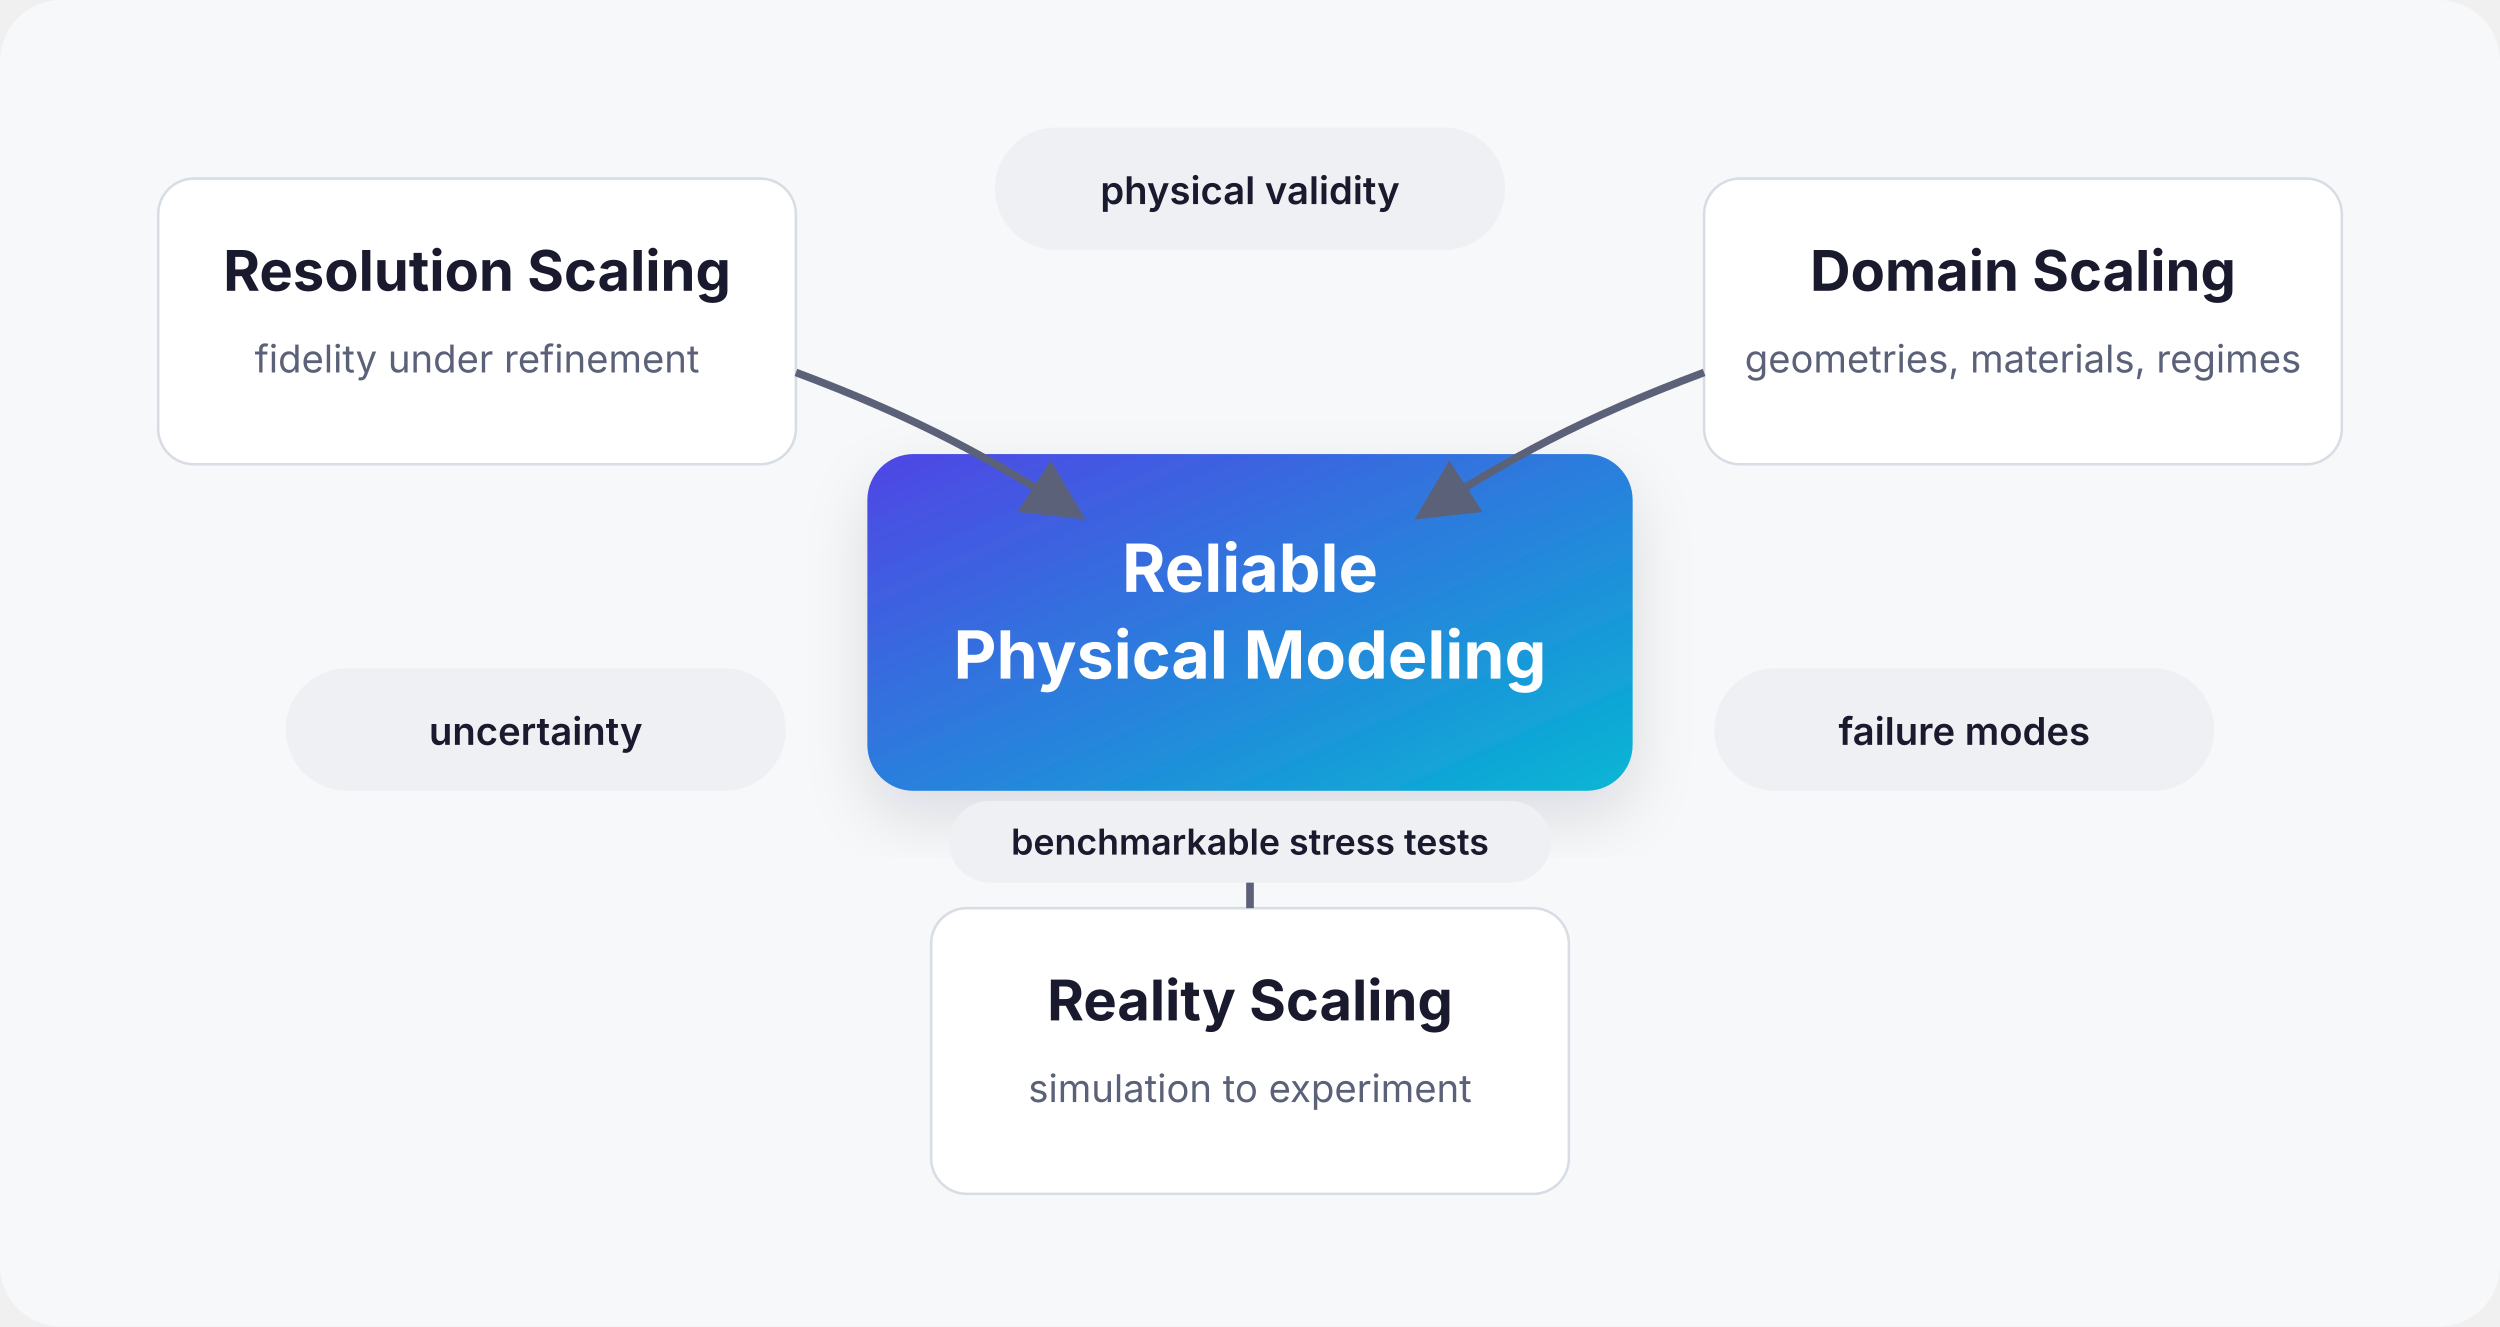
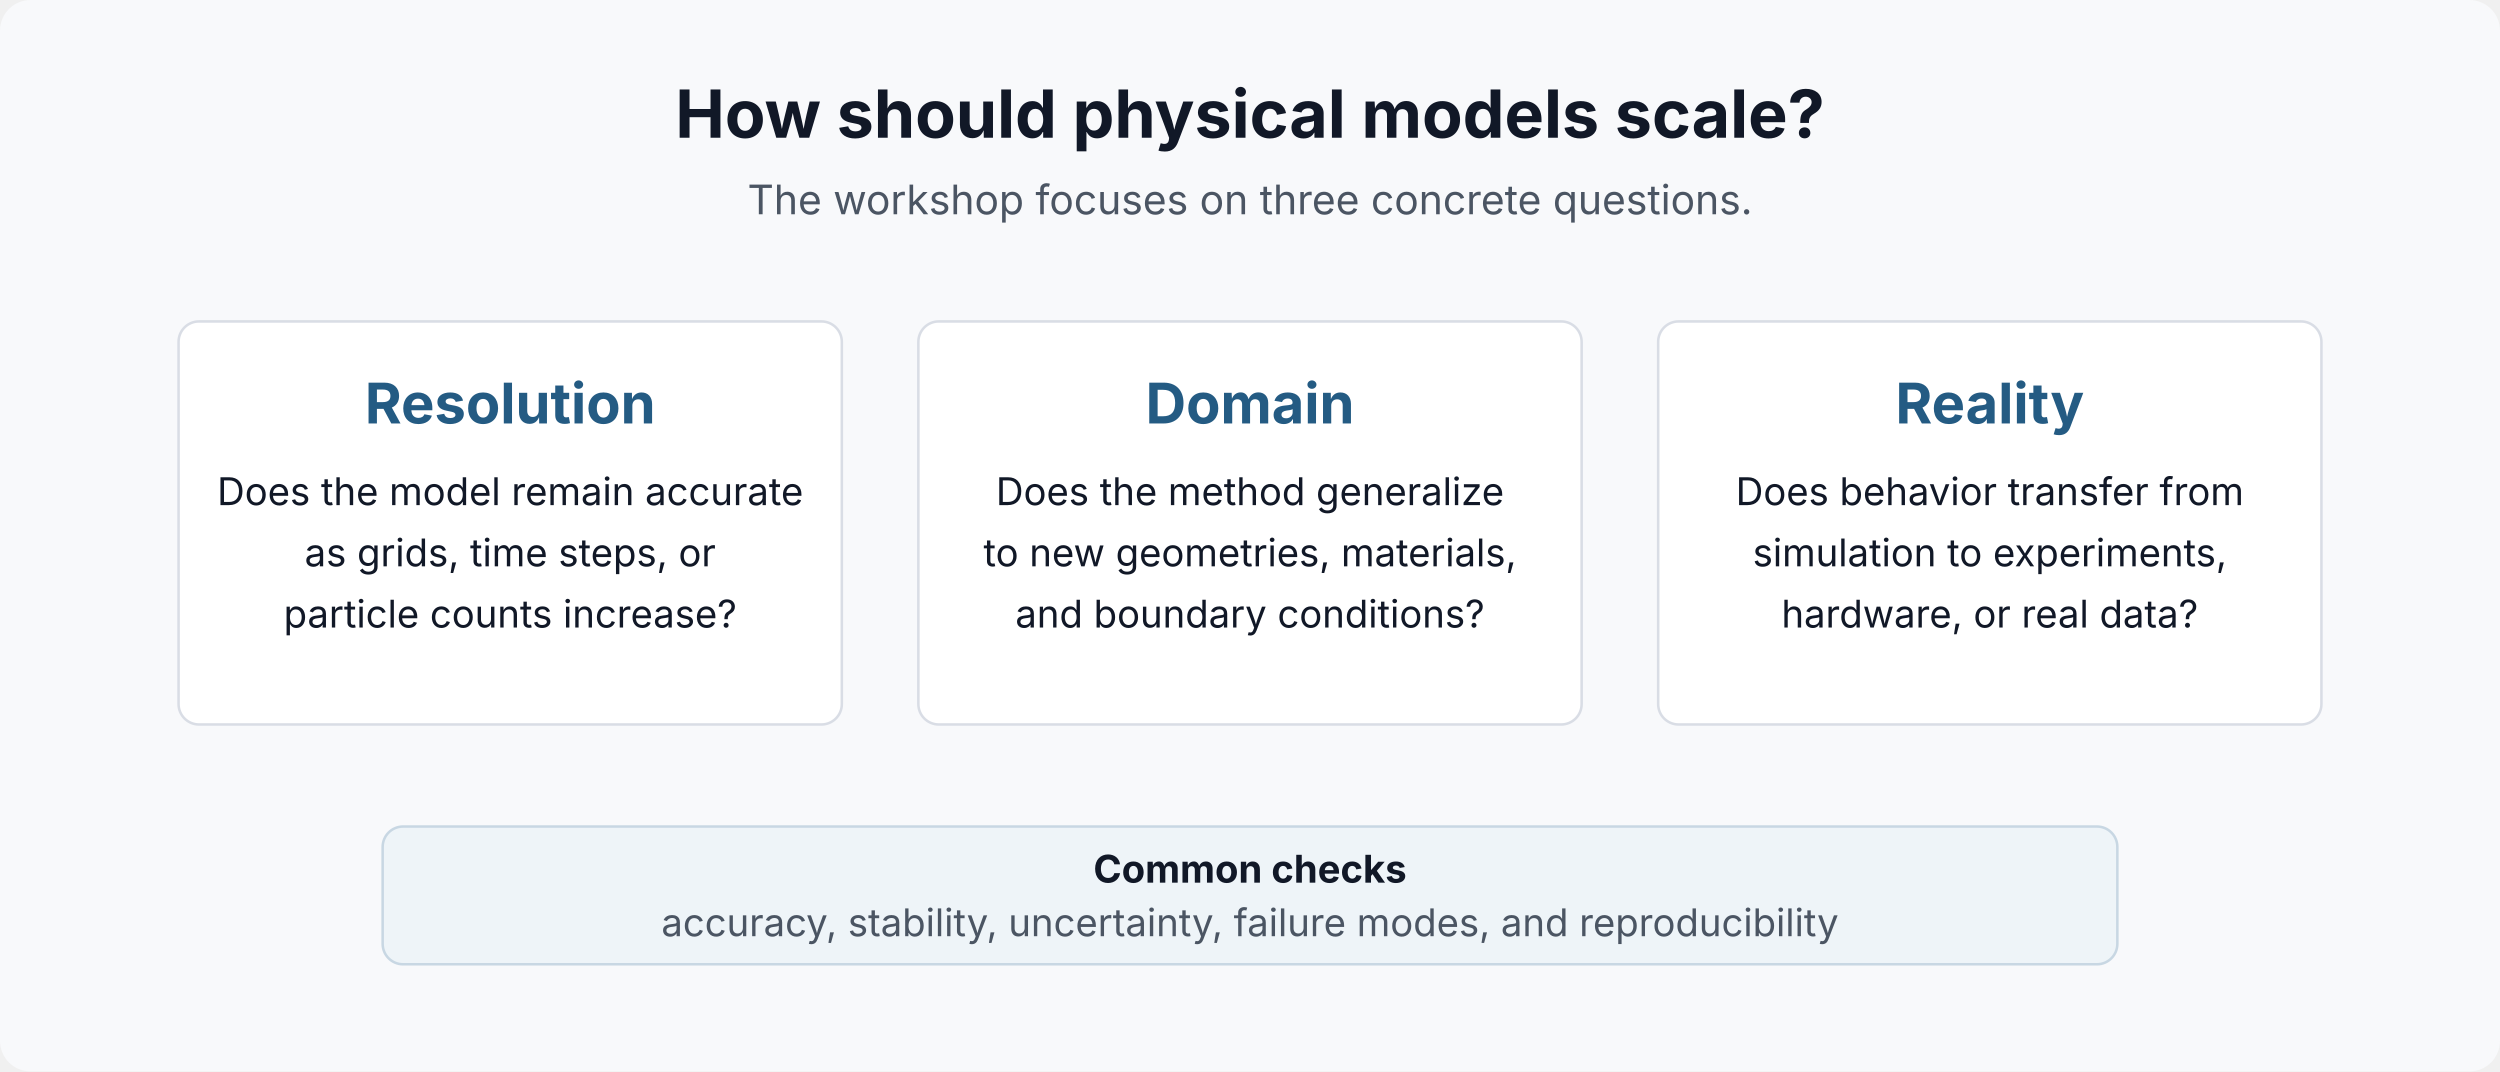
- <svg xmlns="http://www.w3.org/2000/svg" viewBox="0 0 980 520" role="img" aria-labelledby="title desc">
-   <defs>
-     <linearGradient id="centerGrad" x1="0" y1="0" x2="1" y2="1">
-       <stop offset="0%" stop-color="#4f46e5" />
-       <stop offset="100%" stop-color="#06b6d4" />
-     </linearGradient>
-     <filter id="shadow" x="-20%" y="-20%" width="140%" height="140%">
-       <feDropShadow dx="0" dy="10" stdDeviation="12" flood-color="#1a1a2e" flood-opacity="0.12" />
-     </filter>
-     <marker id="arrow" markerWidth="12" markerHeight="12" refX="9" refY="6" orient="auto">
-       <path d="M2,2 L10,6 L2,10 Z" fill="#5a6178" />
-     </marker>
-   </defs>
-   <rect width="980" height="520" rx="24" fill="#f7f8fa" />
-   <g filter="url(#shadow)">
-     <rect x="340" y="178" width="300" height="132" rx="18" fill="url(#centerGrad)" />
-     <text x="490" y="232" text-anchor="middle" font-family="Inter, Arial, sans-serif" font-size="26" font-weight="700" fill="#ffffff">Reliable</text>
-     <text x="490" y="266" text-anchor="middle" font-family="Inter, Arial, sans-serif" font-size="26" font-weight="700" fill="#ffffff">Physical Modeling</text>
-   </g>
+ <svg xmlns="http://www.w3.org/2000/svg" viewBox="0 0 980 420" role="img" aria-labelledby="title desc">
+   <rect width="980" height="420" rx="12" fill="#f8f9fb" />
  <g font-family="Inter, Arial, sans-serif">
-     <rect x="62" y="70" width="250" height="112" rx="14" fill="#ffffff" stroke="#d7dce5" />
-     <text x="187" y="114" text-anchor="middle" font-size="22" font-weight="700" fill="#1a1a2e">Resolution Scaling</text>
-     <text x="187" y="146" text-anchor="middle" font-size="15" fill="#5a6178">fidelity under refinement</text>
-     <rect x="668" y="70" width="250" height="112" rx="14" fill="#ffffff" stroke="#d7dce5" />
-     <text x="793" y="114" text-anchor="middle" font-size="22" font-weight="700" fill="#1a1a2e">Domain Scaling</text>
-     <text x="793" y="146" text-anchor="middle" font-size="15" fill="#5a6178">geometries, materials, regimes</text>
-     <rect x="365" y="356" width="250" height="112" rx="14" fill="#ffffff" stroke="#d7dce5" />
-     <text x="490" y="400" text-anchor="middle" font-size="22" font-weight="700" fill="#1a1a2e">Reality Scaling</text>
-     <text x="490" y="432" text-anchor="middle" font-size="15" fill="#5a6178">simulation to experiment</text>
-     <path d="M312 146 C360 164, 389 180, 423 202" fill="none" stroke="#5a6178" stroke-width="3" marker-end="url(#arrow)" />
-     <path d="M668 146 C620 164, 591 180, 557 202" fill="none" stroke="#5a6178" stroke-width="3" marker-end="url(#arrow)" />
-     <path d="M490 356 L490 319" fill="none" stroke="#5a6178" stroke-width="3" marker-end="url(#arrow)" />
-     <rect x="112" y="262" width="196" height="48" rx="24" fill="#eef0f3" />
-     <text x="210" y="292" text-anchor="middle" font-size="15" font-weight="600" fill="#1a1a2e">uncertainty</text>
-     <rect x="672" y="262" width="196" height="48" rx="24" fill="#eef0f3" />
-     <text x="770" y="292" text-anchor="middle" font-size="15" font-weight="600" fill="#1a1a2e">failure modes</text>
-     <rect x="390" y="50" width="200" height="48" rx="24" fill="#eef0f3" />
-     <text x="490" y="80" text-anchor="middle" font-size="15" font-weight="600" fill="#1a1a2e">physical validity</text>
-     <rect x="372" y="314" width="236" height="32" rx="16" fill="#eef0f3" />
-     <text x="490" y="335" text-anchor="middle" font-size="14" font-weight="600" fill="#1a1a2e">benchmarkable stress tests</text>
+     <text x="490" y="54" text-anchor="middle" font-size="26" font-weight="700" fill="#111827">How should physical models scale?</text>
+     <text x="490" y="84" text-anchor="middle" font-size="16" fill="#4b5563">The workshop focuses on three concrete questions.</text>
+     <rect x="70" y="126" width="260" height="158" rx="8" fill="#ffffff" stroke="#d9dde5" />
+     <text x="200" y="166" text-anchor="middle" font-size="22" font-weight="700" fill="#245b83">Resolution</text>
+     <text x="200" y="198" text-anchor="middle" font-size="15" fill="#111827">Does the model remain accurate</text>
+     <text x="200" y="222" text-anchor="middle" font-size="15" fill="#111827">as grids, time steps, or</text>
+     <text x="200" y="246" text-anchor="middle" font-size="15" fill="#111827">particle counts increase?</text>
+     <rect x="360" y="126" width="260" height="158" rx="8" fill="#ffffff" stroke="#d9dde5" />
+     <text x="490" y="166" text-anchor="middle" font-size="22" font-weight="700" fill="#245b83">Domain</text>
+     <text x="490" y="198" text-anchor="middle" font-size="15" fill="#111827">Does the method generalize</text>
+     <text x="490" y="222" text-anchor="middle" font-size="15" fill="#111827">to new geometries, materials,</text>
+     <text x="490" y="246" text-anchor="middle" font-size="15" fill="#111827">and boundary conditions?</text>
+     <rect x="650" y="126" width="260" height="158" rx="8" fill="#ffffff" stroke="#d9dde5" />
+     <text x="780" y="166" text-anchor="middle" font-size="22" font-weight="700" fill="#245b83">Reality</text>
+     <text x="780" y="198" text-anchor="middle" font-size="15" fill="#111827">Does behavior transfer from</text>
+     <text x="780" y="222" text-anchor="middle" font-size="15" fill="#111827">simulation to experiments,</text>
+     <text x="780" y="246" text-anchor="middle" font-size="15" fill="#111827">hardware, or real data?</text>
+     <rect x="150" y="324" width="680" height="54" rx="8" fill="#eef4f8" stroke="#c8d7e3" />
+     <text x="490" y="346" text-anchor="middle" font-size="15" font-weight="700" fill="#111827">Common checks</text>
+     <text x="490" y="367" text-anchor="middle" font-size="15" fill="#4b5563">accuracy, stability, uncertainty, failure modes, and reproducibility</text>
  </g>
</svg>
